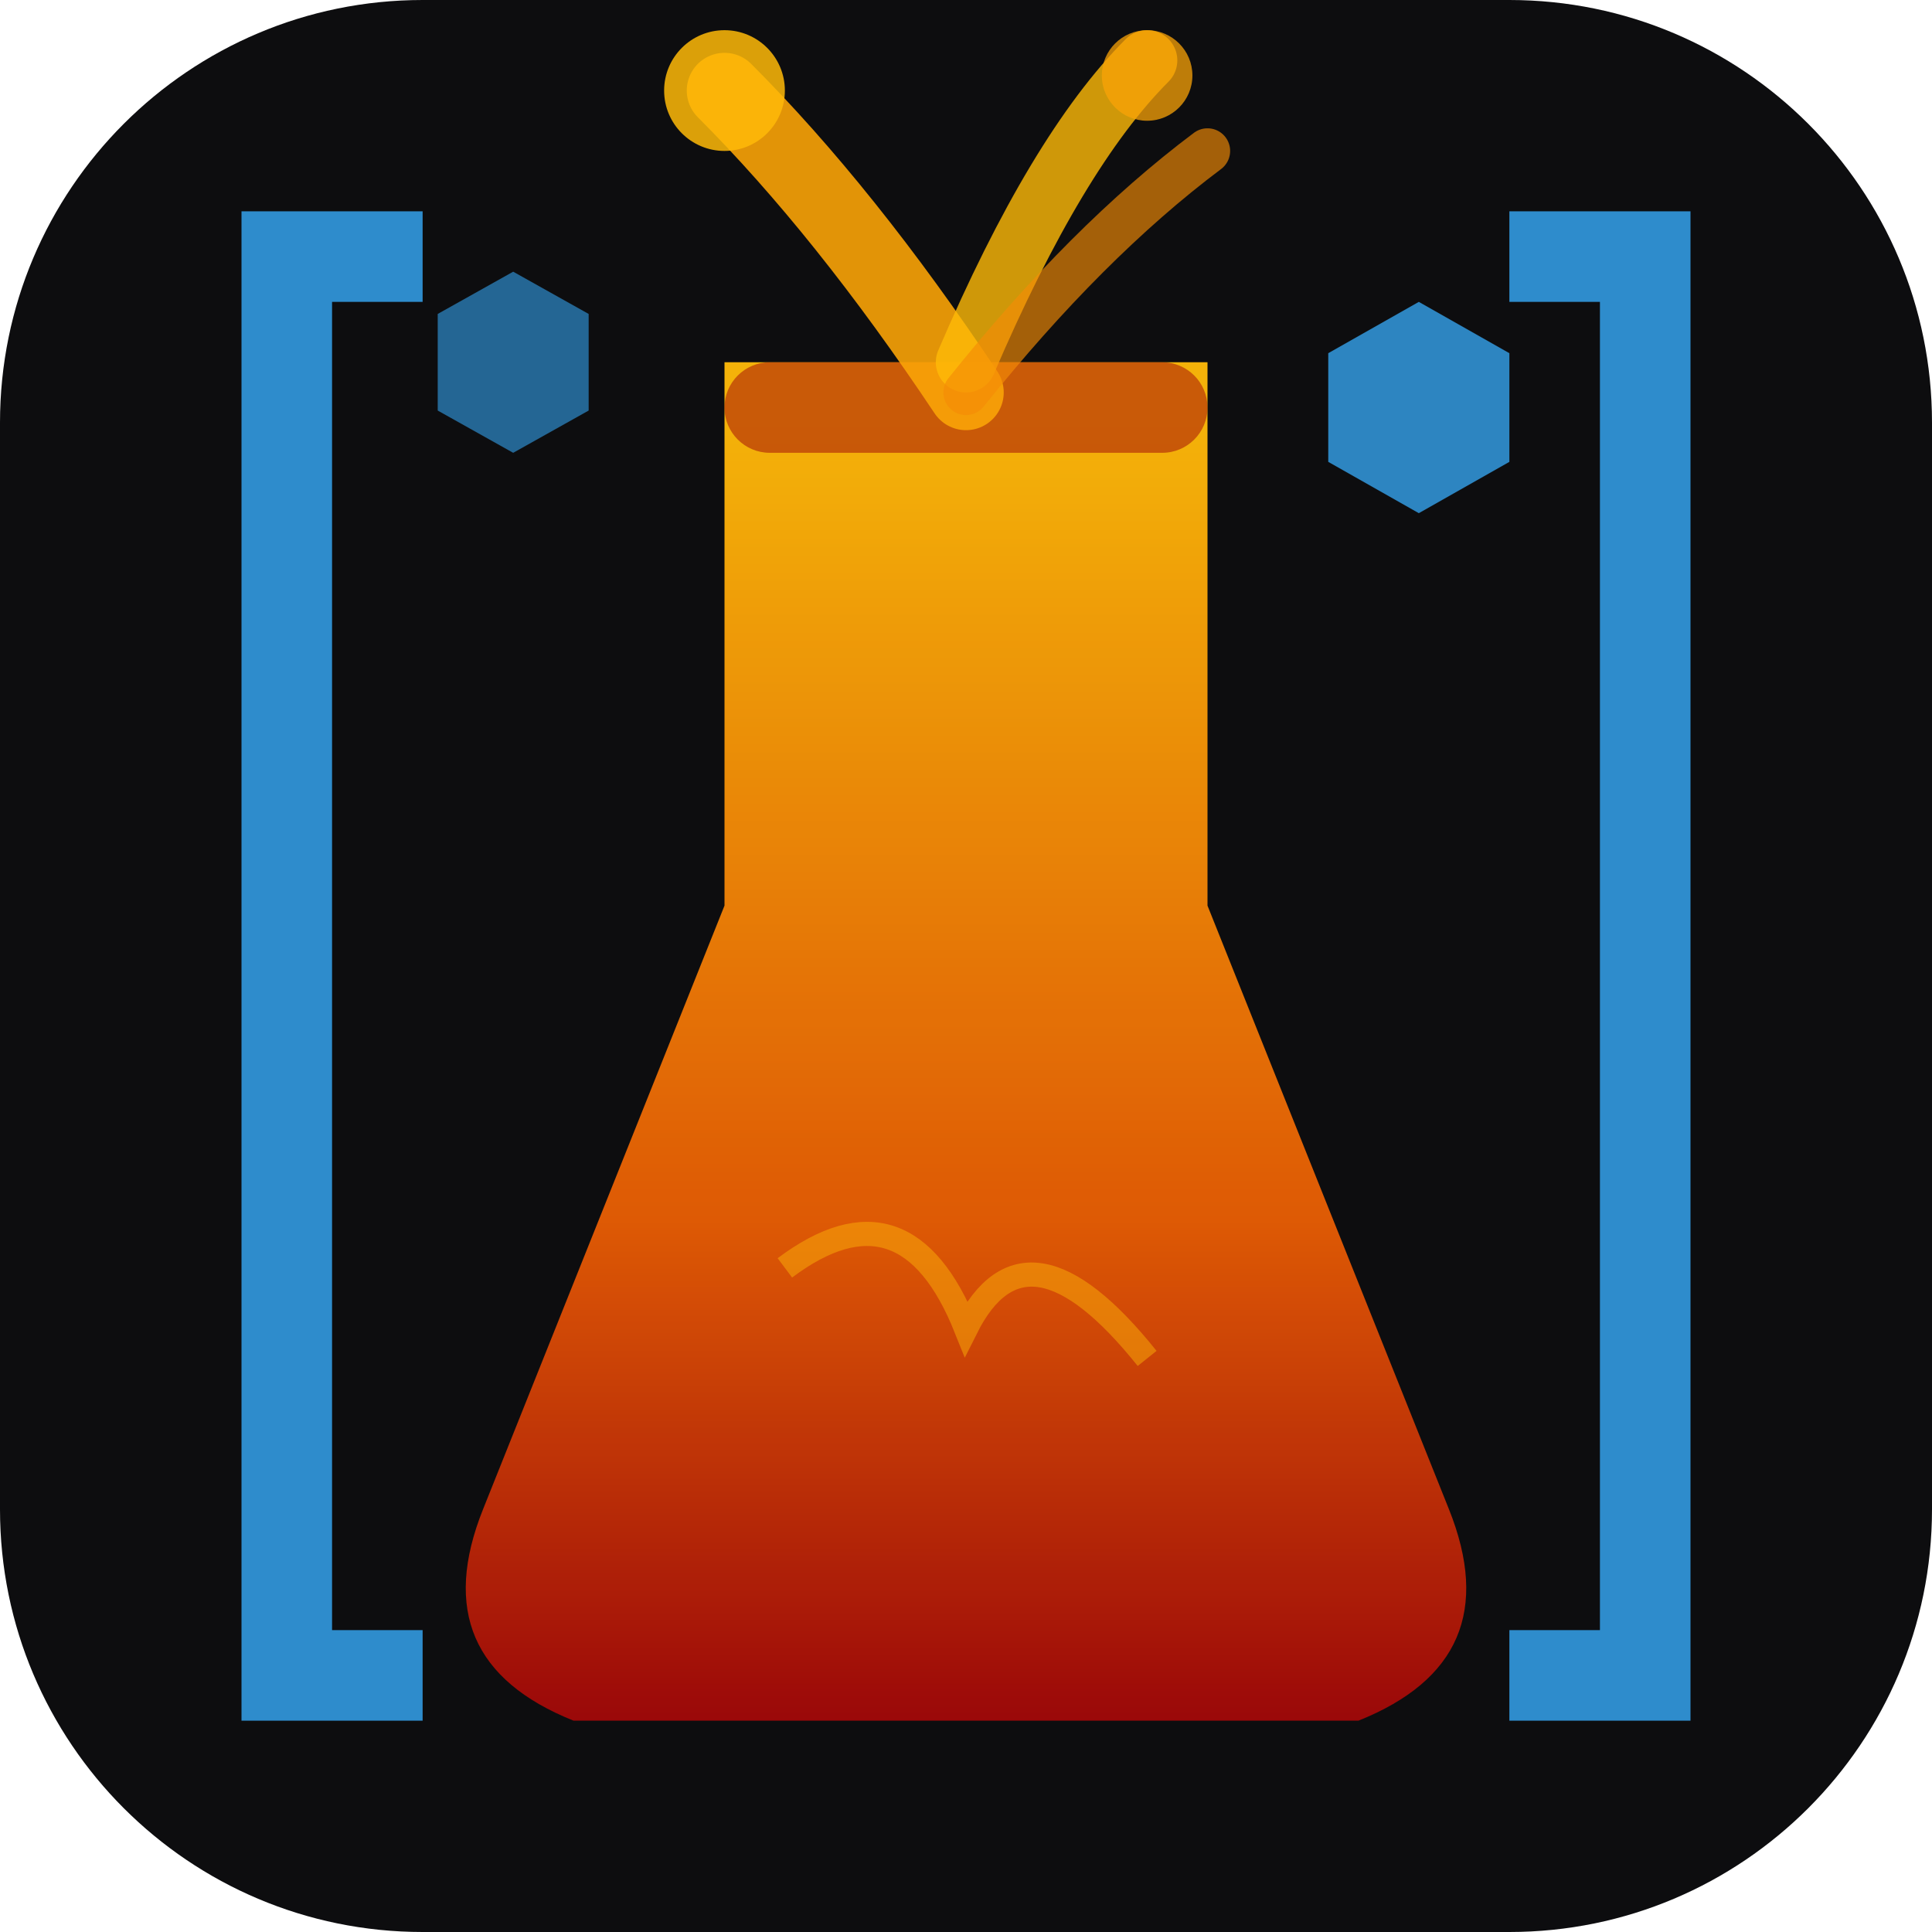
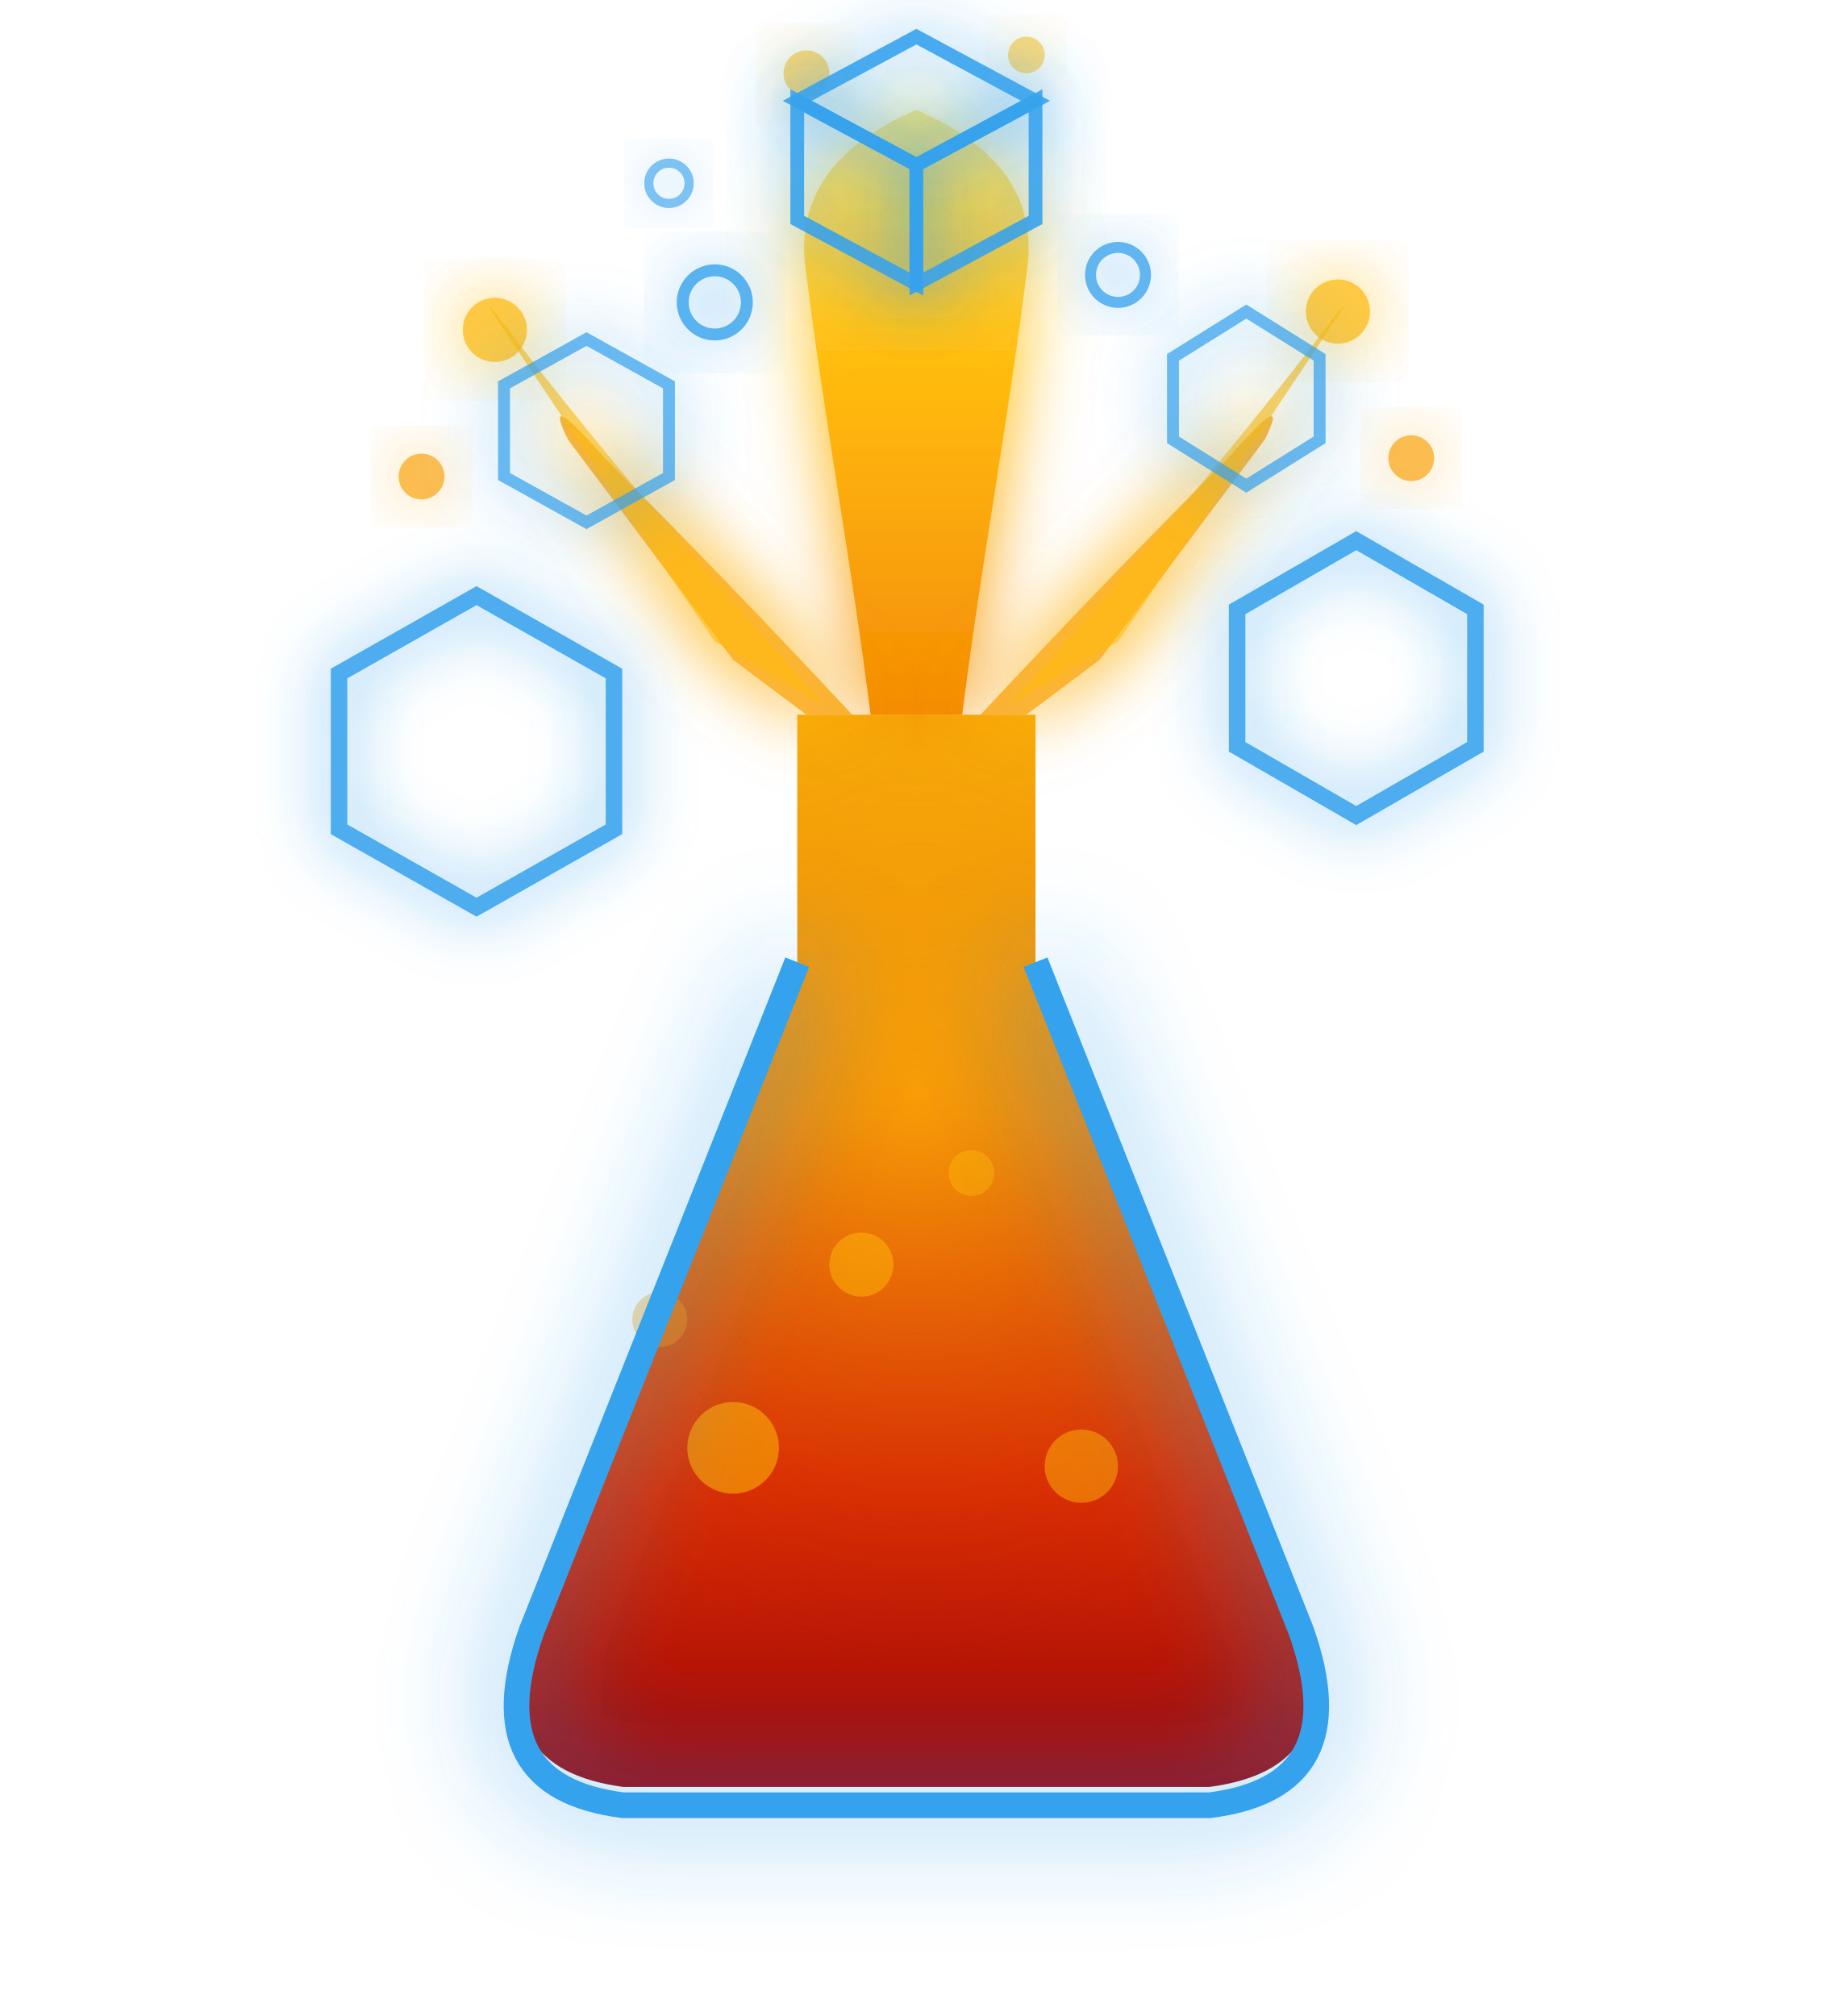
- <svg xmlns="http://www.w3.org/2000/svg" viewBox="0 0 64 64" fill="none">
-   <rect width="64" height="64" rx="14" fill="#0D0D0F" />
+ <svg xmlns="http://www.w3.org/2000/svg" viewBox="0 0 200 220">
  <defs>
-     <linearGradient id="lava64" x1="32" y1="58" x2="32" y2="14" gradientUnits="userSpaceOnUse">
+     <filter id="gb" x="-60%" y="-60%" width="220%" height="220%">
+       <feGaussianBlur in="SourceGraphic" stdDeviation="3.5" result="blur" />
+       <feMerge>
+         <feMergeNode in="blur" />
+         <feMergeNode in="SourceGraphic" />
+       </feMerge>
+     </filter>
+     <filter id="gb2" x="-100%" y="-100%" width="300%" height="300%">
+       <feGaussianBlur in="SourceGraphic" stdDeviation="6" result="blur" />
+       <feMerge>
+         <feMergeNode in="blur" />
+         <feMergeNode in="SourceGraphic" />
+       </feMerge>
+     </filter>
+     <filter id="go" x="-60%" y="-60%" width="220%" height="220%">
+       <feGaussianBlur in="SourceGraphic" stdDeviation="4" result="blur" />
+       <feMerge>
+         <feMergeNode in="blur" />
+         <feMergeNode in="SourceGraphic" />
+       </feMerge>
+     </filter>
+     <linearGradient id="lava" x1="0" y1="1" x2="0" y2="0">
      <stop offset="0%" stop-color="#9D0208" />
-       <stop offset="40%" stop-color="#E85D04" />
+       <stop offset="28%" stop-color="#DC2F02" />
+       <stop offset="62%" stop-color="#F48C06" />
      <stop offset="100%" stop-color="#FFBA08" />
    </linearGradient>
+     <linearGradient id="erupt" x1="0" y1="1" x2="0" y2="0">
+       <stop offset="0%" stop-color="#F48C06" />
+       <stop offset="55%" stop-color="#FFBA08" />
+       <stop offset="100%" stop-color="#FFDE57" stop-opacity="0.75" />
+     </linearGradient>
+     <radialGradient id="inner" cx="50%" cy="35%" r="55%">
+       <stop offset="0%" stop-color="#FFBA08" stop-opacity="0.65" />
+       <stop offset="100%" stop-color="#9D0208" stop-opacity="0" />
+     </radialGradient>
+     <clipPath id="clip">
+       <path d="M87 105 L58 178 Q53 193 68 195 L132 195 Q147 193 142 178 L113 105 L113 78 L87 78 Z" />
+     </clipPath>
  </defs>
-   <path d="M8 7 L8 57 L14 57 L14 54 L11 54 L11 10 L14 10 L14 7 Z" fill="#34A2ED" opacity="0.85" />
-   <path d="M56 7 L56 57 L50 57 L50 54 L53 54 L53 10 L50 10 L50 7 Z" fill="#34A2ED" opacity="0.85" />
-   <path d="M24 12 L24 30 L16 50 Q14 55 19 57 L45 57 Q50 55 48 50 L40 30 L40 12 Z" fill="url(#lava64)" opacity="0.95" />
-   <rect x="24" y="12" width="16" height="3" rx="1.5" fill="#9D0208" opacity="0.5" />
-   <path d="M32 13 Q28 7 24 3" stroke="#FAA307" stroke-width="2.5" stroke-linecap="round" opacity="0.9" />
-   <path d="M32 12 Q35 5 38 2" stroke="#FFBA08" stroke-width="2" stroke-linecap="round" opacity="0.8" />
-   <path d="M32 13 Q36 8 40 5" stroke="#F48C06" stroke-width="1.5" stroke-linecap="round" opacity="0.65" />
-   <circle cx="24" cy="3" r="2" fill="#FFBA08" opacity="0.85" />
-   <circle cx="38" cy="2.5" r="1.5" fill="#FAA307" opacity="0.75" />
-   <polygon points="47,10 50,11.7 50,15.3 47,17 44,15.3 44,11.7" fill="#34A2ED" opacity="0.8" />
-   <polygon points="17,9 19.5,10.4 19.5,13.6 17,15 14.5,13.6 14.5,10.4" fill="#34A2ED" opacity="0.6" />
-   <path d="M26 42 Q30 39 32 44 Q34 40 38 45" stroke="#FFBA08" stroke-width="0.8" fill="none" opacity="0.45" />
+   <path d="M87 105 L58 178 Q53 193 68 195 L132 195 Q147 193 142 178 L113 105 L113 78 L87 78 Z" fill="url(#lava)" />
+   <path d="M87 105 L58 178 Q53 193 68 195 L132 195 Q147 193 142 178 L113 105 L113 78 L87 78 Z" fill="url(#inner)" opacity="0.5" />
+   <circle cx="80" cy="158" r="5" fill="#FFBA08" opacity="0.55" />
+   <circle cx="94" cy="138" r="3.5" fill="#FFBA08" opacity="0.5" />
+   <circle cx="118" cy="160" r="4" fill="#FFBA08" opacity="0.48" />
+   <circle cx="106" cy="128" r="2.5" fill="#FFBA08" opacity="0.42" />
+   <circle cx="72" cy="144" r="3" fill="#FAA307" opacity="0.38" />
+   <path d="M87 105 L58 178 Q52 195 68 197 L132 197 Q148 195 142 178 L113 105" fill="none" stroke="#34A2ED" stroke-width="2.8" stroke-linejoin="round" filter="url(#gb2)" />
+   <line x1="87" y1="78" x2="87" y2="107" stroke="#34A2ED" stroke-width="2.8" filter="url(#gb)" />
+   <line x1="113" y1="78" x2="113" y2="107" stroke="#34A2ED" stroke-width="2.8" filter="url(#gb)" />
+   <line x1="84" y1="78" x2="116" y2="78" stroke="#34A2ED" stroke-width="2.5" stroke-linecap="round" filter="url(#gb)" />
+   <path d="M95 78 C93 62 90 46 88 30 Q86 18 100 12 Q114 18 112 30 C110 46 107 62 105 78 Z" fill="url(#erupt)" filter="url(#go)" />
+   <path d="M93 78 Q79 63 66 50 Q59 42 62 48 Q71 60 80 72 L88 78 Z" fill="#FAA307" opacity="0.82" filter="url(#go)" />
+   <path d="M90 77 Q71 56 57 38 Q51 30 55 36 Q67 54 78 70 Z" fill="#FFBA08" opacity="0.65" filter="url(#go)" />
+   <path d="M107 78 Q121 63 134 50 Q141 42 138 48 Q129 60 120 72 L112 78 Z" fill="#FAA307" opacity="0.82" filter="url(#go)" />
+   <path d="M110 77 Q129 56 143 38 Q149 30 145 36 Q133 54 122 70 Z" fill="#FFBA08" opacity="0.65" filter="url(#go)" />
+   <circle cx="54" cy="36" r="3.5" fill="#FFBA08" filter="url(#go)" opacity="0.78" />
+   <circle cx="46" cy="52" r="2.5" fill="#FAA307" filter="url(#go)" opacity="0.72" />
+   <circle cx="146" cy="34" r="3.5" fill="#FFBA08" filter="url(#go)" opacity="0.78" />
+   <circle cx="154" cy="50" r="2.5" fill="#FAA307" filter="url(#go)" opacity="0.72" />
+   <circle cx="88" cy="8" r="2.5" fill="#FFBA08" filter="url(#go)" opacity="0.6" />
+   <circle cx="112" cy="6" r="2" fill="#FFBA08" filter="url(#go)" opacity="0.55" />
+   <path d="M100 4 L113 11 L100 18 L87 11 Z" fill="none" stroke="#34A2ED" stroke-width="1.5" filter="url(#gb)" opacity="0.9" />
+   <path d="M113 11 L113 24 L100 31 L100 18 Z" fill="none" stroke="#34A2ED" stroke-width="1.5" filter="url(#gb)" opacity="0.9" />
+   <path d="M87 11 L87 24 L100 31 L100 18 Z" fill="none" stroke="#34A2ED" stroke-width="1.5" filter="url(#gb)" opacity="0.9" />
+   <path d="M52 65 L67 73.5 L67 90.5 L52 99 L37 90.5 L37 73.5 Z" fill="none" stroke="#34A2ED" stroke-width="1.8" filter="url(#gb)" opacity="0.88" />
+   <path d="M148 59 L161 66.5 L161 81.5 L148 89 L135 81.5 L135 66.5 Z" fill="none" stroke="#34A2ED" stroke-width="1.8" filter="url(#gb)" opacity="0.88" />
+   <path d="M64 37 L73 42 L73 52 L64 57 L55 52 L55 42 Z" fill="none" stroke="#34A2ED" stroke-width="1.3" filter="url(#gb)" opacity="0.75" />
+   <path d="M136 34 L144 39 L144 48 L136 53 L128 48 L128 39 Z" fill="none" stroke="#34A2ED" stroke-width="1.3" filter="url(#gb)" opacity="0.75" />
+   <circle cx="78" cy="33" r="3.5" fill="none" stroke="#34A2ED" stroke-width="1.3" filter="url(#gb)" opacity="0.82" />
+   <circle cx="122" cy="30" r="3" fill="none" stroke="#34A2ED" stroke-width="1.2" filter="url(#gb)" opacity="0.78" />
+   <circle cx="73" cy="20" r="2.2" fill="none" stroke="#34A2ED" stroke-width="1" filter="url(#gb)" opacity="0.65" />
</svg>
